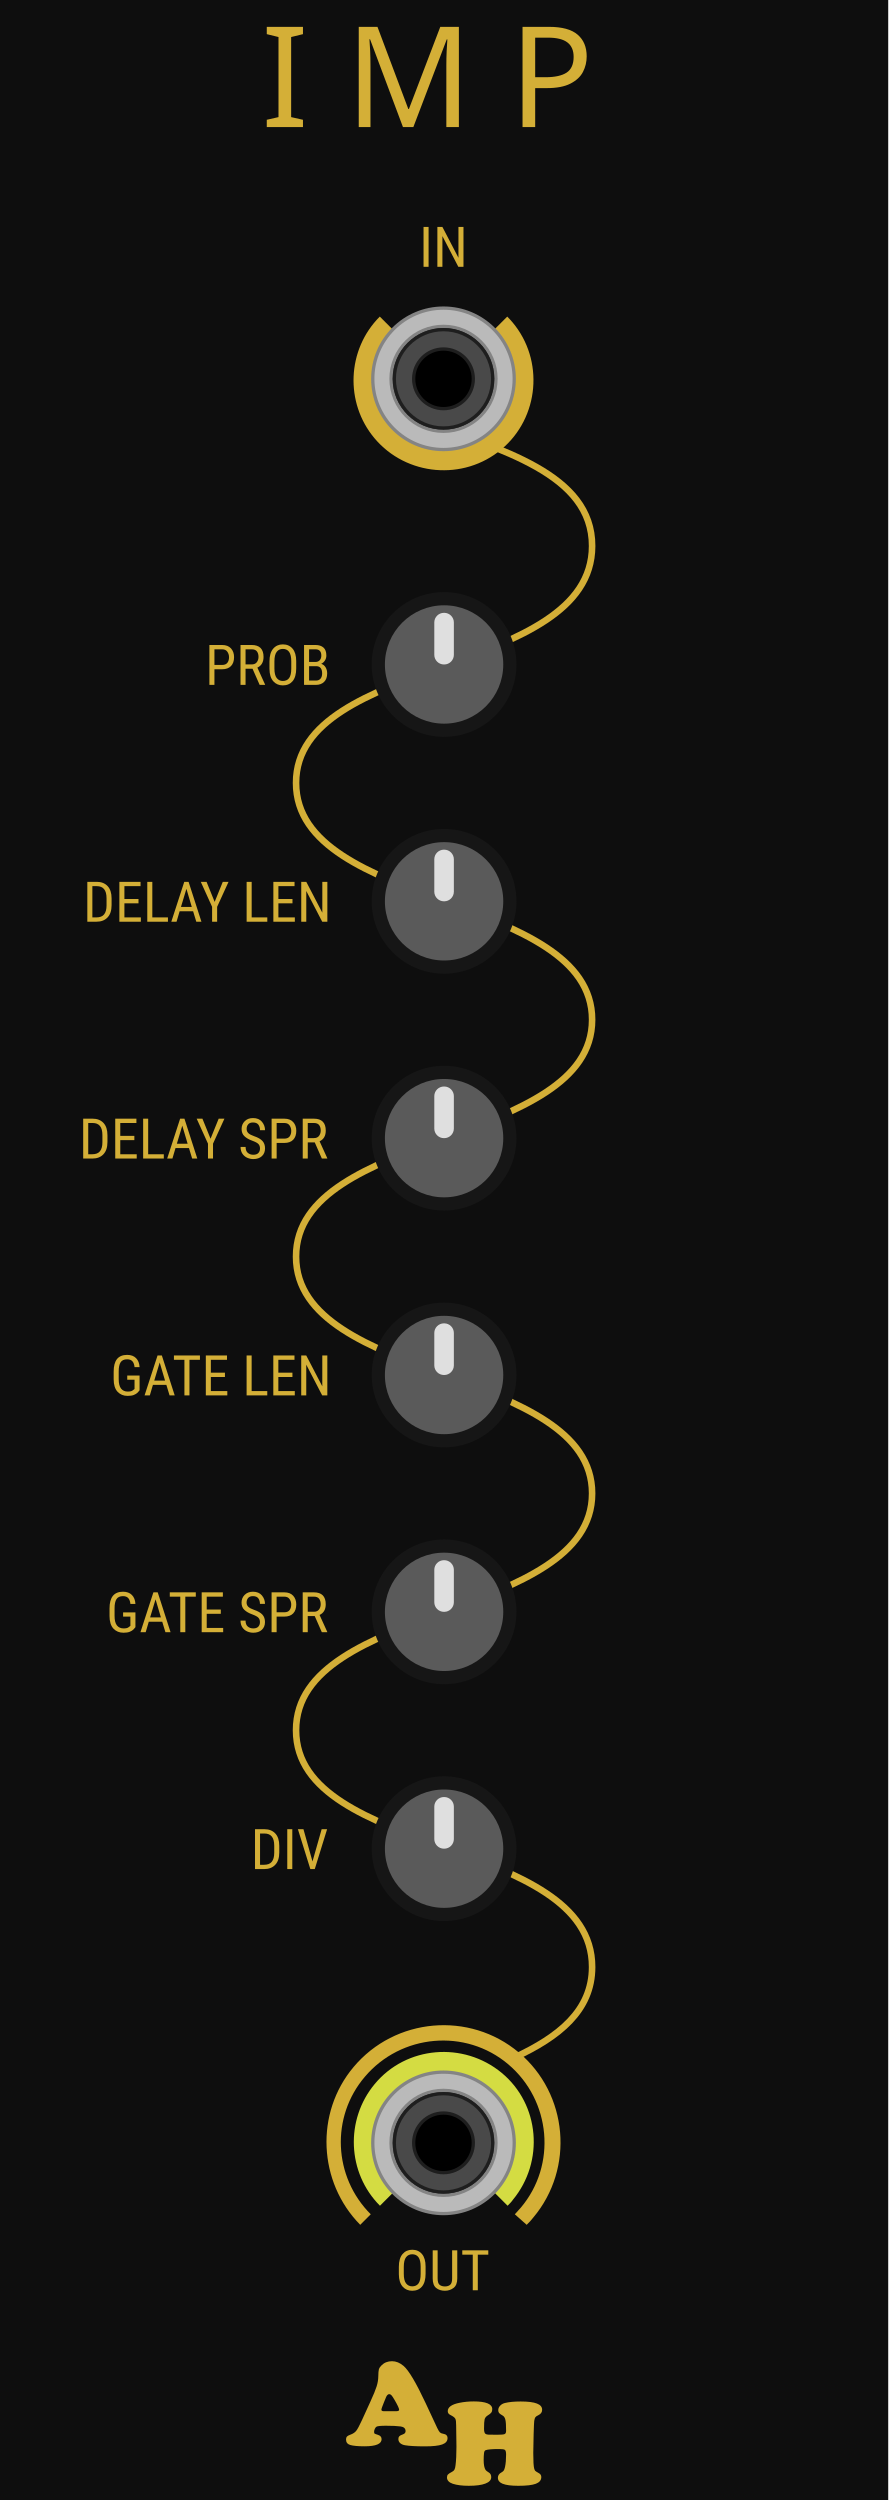
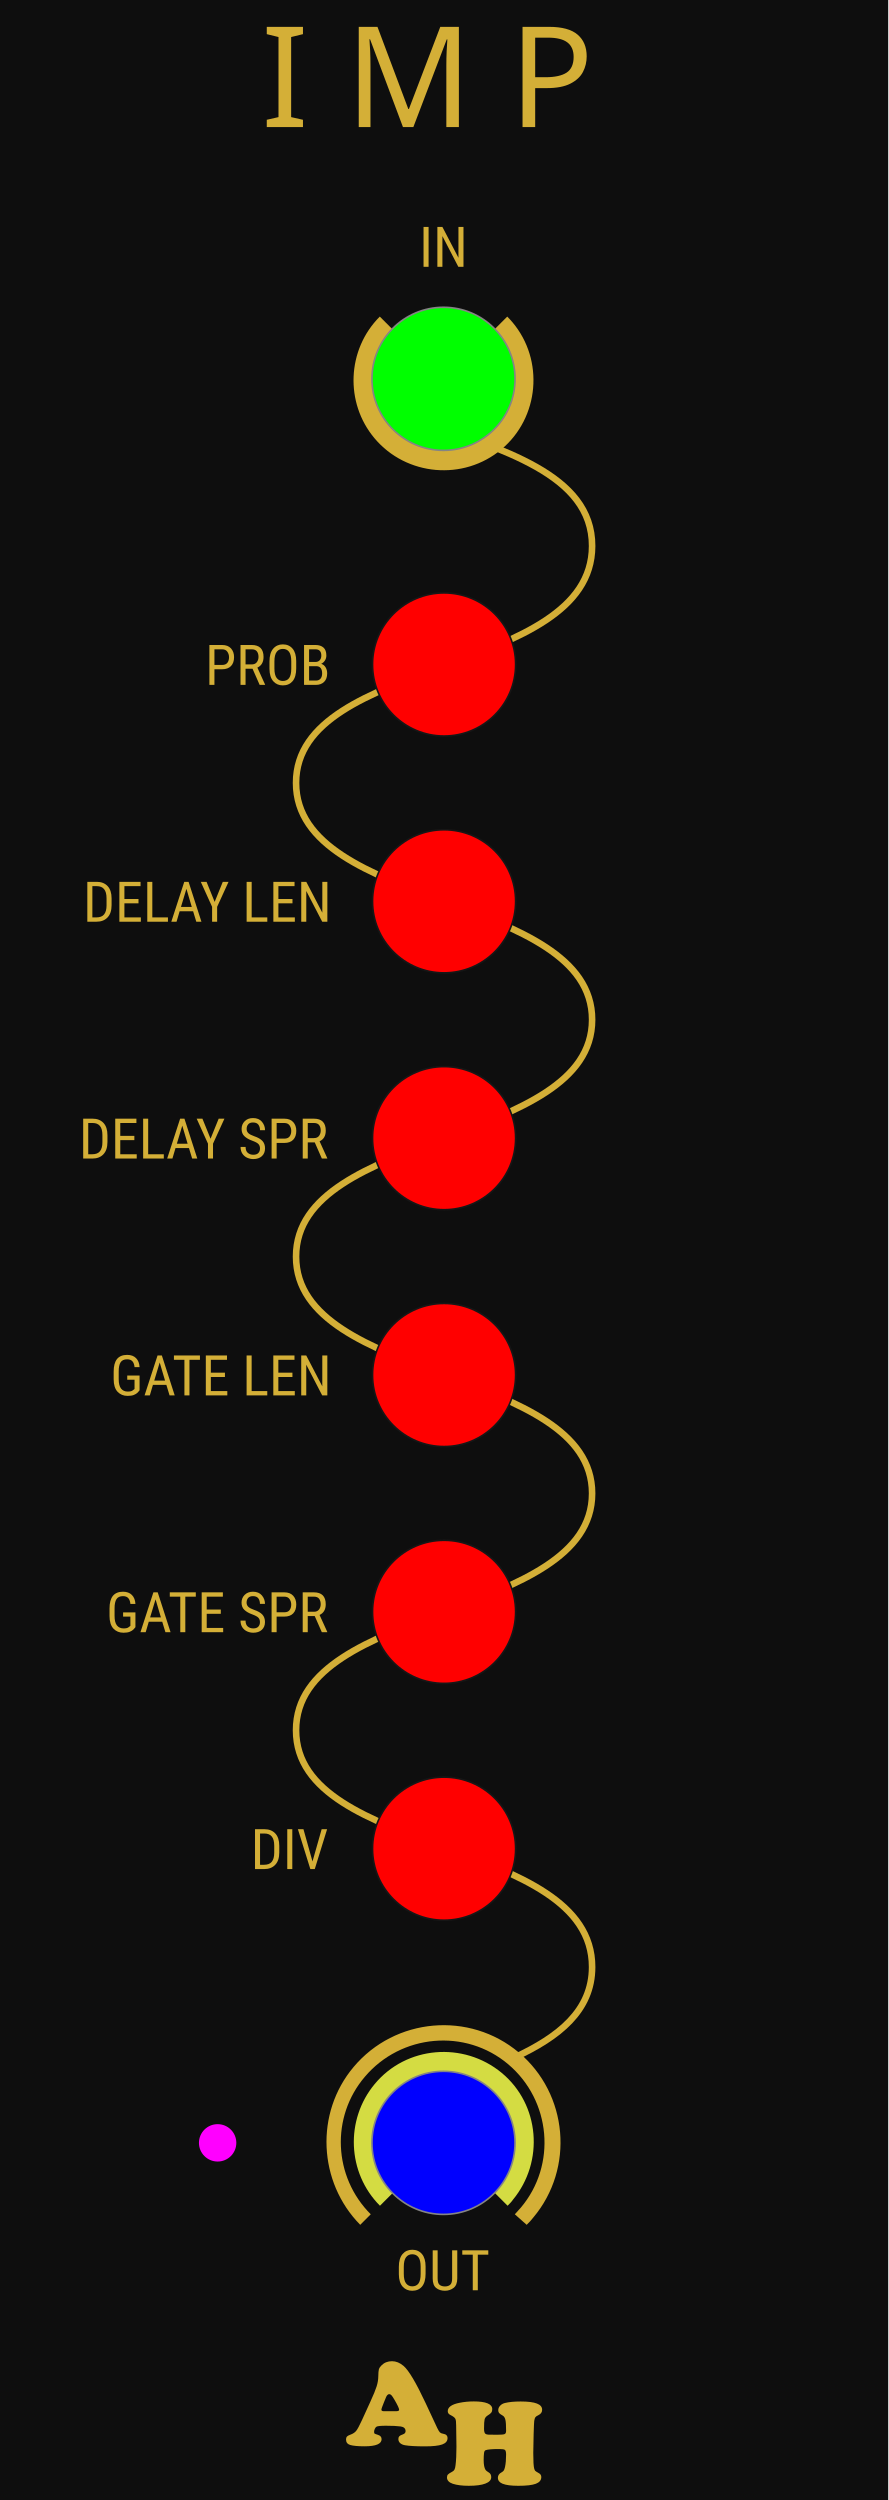
<svg xmlns="http://www.w3.org/2000/svg" xmlns:xlink="http://www.w3.org/1999/xlink" width="135" height="380" id="svg11791" version="1.1">
  <defs id="defs3">
    <linearGradient id="linearGradient52051">
      <stop style="stop-color:#000000;stop-opacity:1;" offset="0" id="stop52049" />
    </linearGradient>
    <linearGradient id="linearGradient43585">
      <stop style="stop-color:#000000;stop-opacity:1;" offset="0" id="stop43583" />
    </linearGradient>
    <linearGradient id="linearGradient43561">
      <stop style="stop-color:#d4dc42;stop-opacity:1;" offset="0" id="stop43559" />
    </linearGradient>
    <marker orient="auto" refY="0" refX="0" id="DotM" style="overflow:visible">
      <path id="path4782" d="m -2.5,-1 c 0,2.76 -2.24,5 -5,5 -2.76,0 -5,-2.24 -5,-5 0,-2.76 2.24,-5 5,-5 2.76,0 5,2.24 5,5 z" style="fill-rule:evenodd;stroke:#000000;stroke-width:1pt" transform="matrix(0.4,0,0,0.4,2.96,0.4)" />
    </marker>
    <marker orient="auto" refY="0" refX="0" id="Arrow1Sstart" style="overflow:visible">
      <path id="path4730" d="M 0,0 5,-5 -12.5,0 5,5 Z" style="fill-rule:evenodd;stroke:#000000;stroke-width:1pt" transform="matrix(0.2,0,0,0.2,1.2,0)" />
    </marker>
    <marker orient="auto" refY="0" refX="0" id="Arrow2Mend" style="overflow:visible">
      <path id="path5158" style="fill-rule:evenodd;stroke-width:0.625;stroke-linejoin:round" d="M 8.719,4.034 -2.207,0.016 8.719,-4.002 c -1.745,2.372 -1.735,5.617 -6e-7,8.035 z" transform="scale(-0.6)" />
    </marker>
    <marker orient="auto" refY="0" refX="0" id="Arrow2Mstart" style="overflow:visible">
      <path id="path5155" style="fill-rule:evenodd;stroke-width:0.625;stroke-linejoin:round" d="M 8.719,4.034 -2.207,0.016 8.719,-4.002 c -1.745,2.372 -1.735,5.617 -6e-7,8.035 z" transform="scale(0.6)" />
    </marker>
    <marker orient="auto" refY="0" refX="0" id="Arrow1Mstart" style="overflow:visible">
      <path id="path6730" d="M 0,0 5,-5 -12.5,0 5,5 Z" style="fill-rule:evenodd;stroke:#000000;stroke-width:1pt" transform="matrix(0.4,0,0,0.4,4,0)" />
    </marker>
    <marker orient="auto" refY="0" refX="0" id="TriangleOutM" style="overflow:visible">
      <path id="path6869" d="M 5.77,0 -2.88,5 V -5 Z" style="fill-rule:evenodd;stroke:#000000;stroke-width:1pt" transform="scale(0.4)" />
    </marker>
    <marker orient="auto" refY="0" refX="0" id="TriangleOutS" style="overflow:visible">
      <path id="path6872" d="M 5.77,0 -2.88,5 V -5 Z" style="fill-rule:evenodd;stroke:#000000;stroke-width:1pt" transform="scale(0.2)" />
    </marker>
    <marker orient="auto" refY="0" refX="0" id="SquareL" style="overflow:visible">
      <path id="path7539" d="M -5,-5 V 5 H 5 V -5 Z" style="fill-rule:evenodd;stroke:#000000;stroke-width:1pt" transform="scale(0.8)" />
    </marker>
    <marker orient="auto" refY="0" refX="0" id="Arrow1Send" style="overflow:visible">
      <path id="path6739" d="M 0,0 5,-5 -12.5,0 5,5 Z" style="fill-rule:evenodd;stroke:#000000;stroke-width:1pt" transform="matrix(-0.2,0,0,-0.2,-1.2,0)" />
    </marker>
    <marker orient="auto" refY="0" refX="0" id="Arrow1Mend" style="overflow:visible">
      <path id="path6733" d="M 0,0 5,-5 -12.5,0 5,5 Z" style="fill-rule:evenodd;stroke:#000000;stroke-width:1pt" transform="matrix(-0.4,0,0,-0.4,-4,0)" />
    </marker>
    <marker orient="auto" refY="0" refX="0" id="Arrow1Lend" style="overflow:visible">
      <path id="path6727" d="M 0,0 5,-5 -12.5,0 5,5 Z" style="fill-rule:evenodd;stroke:#000000;stroke-width:1pt" transform="matrix(-0.8,0,0,-0.8,-10,0)" />
    </marker>
    <filter height="1" width="1" y="0" x="0" id="filter3998" style="color-interpolation-filters:sRGB">
      <feConvolveMatrix order="3 3" kernelMatrix="0 1 0 0 -2 0 0 1 0" in="SourceGraphic" divisor="1" targetX="1" targetY="1" preserveAlpha="true" result="result0" bias="0" id="feConvolveMatrix4000" />
    </filter>
    <filter height="1" width="1" y="0" x="0" id="filter3286" style="color-interpolation-filters:sRGB">
      <feFlood flood-color="rgb(128,128,128)" flood-opacity="0" result="result1" id="feFlood3288" />
      <feBlend result="result2" mode="normal" in2="SourceGraphic" id="feBlend3290" />
      <feComposite k4="0" k3="0" k1="0" result="result3" operator="arithmetic" k2="1" in2="SourceGraphic" id="feComposite3292" />
      <feComposite operator="in" in2="SourceGraphic" id="feComposite3294" />
    </filter>
    <clipPath clipPathUnits="userSpaceOnUse" id="clipPath6603">
      <path d="M 402,402 H 9515 V 13631 H 402 Z" id="path6605" style="clip-rule:evenodd" />
    </clipPath>
    <clipPath clipPathUnits="userSpaceOnUse" id="clipPath6613">
      <path d="M 402,402 H 9515 V 13631 H 402 Z" id="path6615" style="clip-rule:evenodd" />
    </clipPath>
    <clipPath clipPathUnits="userSpaceOnUse" id="clipPath6619">
      <path d="M 614,402 H 9303 V 6057 H 614 Z" id="path6621" style="clip-rule:evenodd" />
    </clipPath>
    <clipPath clipPathUnits="userSpaceOnUse" id="clipPath6290">
      <path d="M 402,402 H 9515 V 13631 H 402 Z" id="path6292" style="clip-rule:evenodd" />
    </clipPath>
    <clipPath clipPathUnits="userSpaceOnUse" id="clipPath6300">
      <path d="M 402,402 H 9515 V 13631 H 402 Z" id="path6302" style="clip-rule:evenodd" />
    </clipPath>
    <clipPath clipPathUnits="userSpaceOnUse" id="clipPath6306">
      <path d="M 614,402 H 9303 V 6655 H 614 Z" id="path6308" style="clip-rule:evenodd" />
    </clipPath>
    <clipPath clipPathUnits="userSpaceOnUse" id="clipPath5977">
      <path d="M 402,402 H 9515 V 13631 H 402 Z" id="path5979" style="clip-rule:evenodd" />
    </clipPath>
    <clipPath clipPathUnits="userSpaceOnUse" id="clipPath5987">
      <path d="M 402,402 H 9515 V 13631 H 402 Z" id="path5989" style="clip-rule:evenodd" />
    </clipPath>
    <clipPath clipPathUnits="userSpaceOnUse" id="clipPath5993">
      <path d="M 614,402 H 9303 V 6645 H 614 Z" id="path5995" style="clip-rule:evenodd" />
    </clipPath>
    <clipPath clipPathUnits="userSpaceOnUse" id="clipPath5664">
      <path d="M 402,402 H 9515 V 13631 H 402 Z" id="path5666" style="clip-rule:evenodd" />
    </clipPath>
    <clipPath clipPathUnits="userSpaceOnUse" id="clipPath5674">
      <path d="M 402,402 H 9515 V 13631 H 402 Z" id="path5676" style="clip-rule:evenodd" />
    </clipPath>
    <clipPath clipPathUnits="userSpaceOnUse" id="clipPath5680">
      <path d="M 614,402 H 9303 V 6655 H 614 Z" id="path5682" style="clip-rule:evenodd" />
    </clipPath>
    <clipPath clipPathUnits="userSpaceOnUse" id="clipPath5363">
      <path d="M 402,402 H 9515 V 13631 H 402 Z" id="path5365" style="clip-rule:evenodd" />
    </clipPath>
    <clipPath clipPathUnits="userSpaceOnUse" id="clipPath5373">
      <path d="M 402,402 H 9515 V 13631 H 402 Z" id="path5375" style="clip-rule:evenodd" />
    </clipPath>
    <clipPath clipPathUnits="userSpaceOnUse" id="clipPath5379">
      <path d="M 614,402 H 9303 V 6051 H 614 Z" id="path5381" style="clip-rule:evenodd" />
    </clipPath>
    <clipPath clipPathUnits="userSpaceOnUse" id="clipPath5062">
      <path d="M 402,402 H 9515 V 13631 H 402 Z" id="path5064" style="clip-rule:evenodd" />
    </clipPath>
    <clipPath clipPathUnits="userSpaceOnUse" id="clipPath5072">
      <path d="M 402,402 H 9515 V 13631 H 402 Z" id="path5074" style="clip-rule:evenodd" />
    </clipPath>
    <clipPath clipPathUnits="userSpaceOnUse" id="clipPath5078">
      <path d="M 614,402 H 9303 V 6051 H 614 Z" id="path5080" style="clip-rule:evenodd" />
    </clipPath>
    <clipPath clipPathUnits="userSpaceOnUse" id="clipPath4761">
      <path d="M 402,402 H 9515 V 13631 H 402 Z" id="path4763" style="clip-rule:evenodd" />
    </clipPath>
    <clipPath clipPathUnits="userSpaceOnUse" id="clipPath4771">
      <path d="M 402,402 H 9515 V 13631 H 402 Z" id="path4773" style="clip-rule:evenodd" />
    </clipPath>
    <clipPath clipPathUnits="userSpaceOnUse" id="clipPath4777">
      <path d="M 614,402 H 9303 V 6051 H 614 Z" id="path4779" style="clip-rule:evenodd" />
    </clipPath>
    <clipPath clipPathUnits="userSpaceOnUse" id="clipPath4159">
      <path d="M 402,402 H 9515 V 13631 H 402 Z" id="path4161" style="clip-rule:evenodd" />
    </clipPath>
    <clipPath clipPathUnits="userSpaceOnUse" id="clipPath4169">
      <path d="M 402,402 H 9515 V 13631 H 402 Z" id="path4171" style="clip-rule:evenodd" />
    </clipPath>
    <clipPath clipPathUnits="userSpaceOnUse" id="clipPath4175">
      <path d="M 614,402 H 9303 V 6051 H 614 Z" id="path4177" style="clip-rule:evenodd" />
    </clipPath>
    <linearGradient id="linearGradient8170">
      <stop id="stop8172" offset="0" style="stop-color:#000000;stop-opacity:1;" />
    </linearGradient>
    <filter height="1" width="1" y="0" x="0" id="filter3998-0" style="color-interpolation-filters:sRGB">
      <feConvolveMatrix order="3 3" kernelMatrix="0 1 0 0 -2 0 0 1 0" in="SourceGraphic" divisor="1" targetX="1" targetY="1" preserveAlpha="true" result="result0" bias="0" id="feConvolveMatrix4000-2" />
    </filter>
    <filter height="1" width="1" y="0" x="0" id="filter3286-2" style="color-interpolation-filters:sRGB">
      <feFlood flood-color="rgb(128,128,128)" flood-opacity="0" result="result1" id="feFlood3288-2" />
      <feBlend result="result2" mode="normal" in2="SourceGraphic" id="feBlend3290-7" />
      <feComposite k4="0" k3="0" k1="0" result="result3" operator="arithmetic" k2="1" in2="SourceGraphic" id="feComposite3292-9" />
      <feComposite operator="in" in2="SourceGraphic" id="feComposite3294-7" />
    </filter>
    <clipPath clipPathUnits="userSpaceOnUse" id="clipPath6603-6">
      <path d="M 402,402 H 9515 V 13631 H 402 Z" id="path6605-9" style="clip-rule:evenodd" />
    </clipPath>
    <clipPath clipPathUnits="userSpaceOnUse" id="clipPath6613-4">
      <path d="M 402,402 H 9515 V 13631 H 402 Z" id="path6615-8" style="clip-rule:evenodd" />
    </clipPath>
    <clipPath clipPathUnits="userSpaceOnUse" id="clipPath6619-1">
      <path d="M 614,402 H 9303 V 6057 H 614 Z" id="path6621-7" style="clip-rule:evenodd" />
    </clipPath>
    <clipPath clipPathUnits="userSpaceOnUse" id="clipPath6290-7">
      <path d="M 402,402 H 9515 V 13631 H 402 Z" id="path6292-5" style="clip-rule:evenodd" />
    </clipPath>
    <clipPath clipPathUnits="userSpaceOnUse" id="clipPath6300-0">
      <path d="M 402,402 H 9515 V 13631 H 402 Z" id="path6302-9" style="clip-rule:evenodd" />
    </clipPath>
    <clipPath clipPathUnits="userSpaceOnUse" id="clipPath6306-6">
      <path d="M 614,402 H 9303 V 6655 H 614 Z" id="path6308-7" style="clip-rule:evenodd" />
    </clipPath>
    <clipPath clipPathUnits="userSpaceOnUse" id="clipPath5977-5">
      <path d="M 402,402 H 9515 V 13631 H 402 Z" id="path5979-9" style="clip-rule:evenodd" />
    </clipPath>
    <clipPath clipPathUnits="userSpaceOnUse" id="clipPath5987-8">
      <path d="M 402,402 H 9515 V 13631 H 402 Z" id="path5989-4" style="clip-rule:evenodd" />
    </clipPath>
    <clipPath clipPathUnits="userSpaceOnUse" id="clipPath5993-8">
      <path d="M 614,402 H 9303 V 6645 H 614 Z" id="path5995-7" style="clip-rule:evenodd" />
    </clipPath>
    <clipPath clipPathUnits="userSpaceOnUse" id="clipPath5664-9">
      <path d="M 402,402 H 9515 V 13631 H 402 Z" id="path5666-9" style="clip-rule:evenodd" />
    </clipPath>
    <clipPath clipPathUnits="userSpaceOnUse" id="clipPath5674-5">
      <path d="M 402,402 H 9515 V 13631 H 402 Z" id="path5676-5" style="clip-rule:evenodd" />
    </clipPath>
    <clipPath clipPathUnits="userSpaceOnUse" id="clipPath5680-8">
      <path d="M 614,402 H 9303 V 6655 H 614 Z" id="path5682-9" style="clip-rule:evenodd" />
    </clipPath>
    <clipPath clipPathUnits="userSpaceOnUse" id="clipPath5363-3">
      <path d="M 402,402 H 9515 V 13631 H 402 Z" id="path5365-2" style="clip-rule:evenodd" />
    </clipPath>
    <clipPath clipPathUnits="userSpaceOnUse" id="clipPath5373-7">
      <path d="M 402,402 H 9515 V 13631 H 402 Z" id="path5375-5" style="clip-rule:evenodd" />
    </clipPath>
    <clipPath clipPathUnits="userSpaceOnUse" id="clipPath5379-4">
      <path d="M 614,402 H 9303 V 6051 H 614 Z" id="path5381-8" style="clip-rule:evenodd" />
    </clipPath>
    <clipPath clipPathUnits="userSpaceOnUse" id="clipPath5062-2">
      <path d="M 402,402 H 9515 V 13631 H 402 Z" id="path5064-2" style="clip-rule:evenodd" />
    </clipPath>
    <clipPath clipPathUnits="userSpaceOnUse" id="clipPath5072-4">
      <path d="M 402,402 H 9515 V 13631 H 402 Z" id="path5074-9" style="clip-rule:evenodd" />
    </clipPath>
    <clipPath clipPathUnits="userSpaceOnUse" id="clipPath5078-8">
      <path d="M 614,402 H 9303 V 6051 H 614 Z" id="path5080-7" style="clip-rule:evenodd" />
    </clipPath>
    <clipPath clipPathUnits="userSpaceOnUse" id="clipPath4761-5">
      <path d="M 402,402 H 9515 V 13631 H 402 Z" id="path4763-2" style="clip-rule:evenodd" />
    </clipPath>
    <clipPath clipPathUnits="userSpaceOnUse" id="clipPath4771-1">
      <path d="M 402,402 H 9515 V 13631 H 402 Z" id="path4773-7" style="clip-rule:evenodd" />
    </clipPath>
    <clipPath clipPathUnits="userSpaceOnUse" id="clipPath4777-0">
      <path d="M 614,402 H 9303 V 6051 H 614 Z" id="path4779-9" style="clip-rule:evenodd" />
    </clipPath>
    <clipPath clipPathUnits="userSpaceOnUse" id="clipPath4159-1">
      <path d="M 402,402 H 9515 V 13631 H 402 Z" id="path4161-2" style="clip-rule:evenodd" />
    </clipPath>
    <clipPath clipPathUnits="userSpaceOnUse" id="clipPath4169-5">
      <path d="M 402,402 H 9515 V 13631 H 402 Z" id="path4171-5" style="clip-rule:evenodd" />
    </clipPath>
    <clipPath clipPathUnits="userSpaceOnUse" id="clipPath4175-8">
      <path d="M 614,402 H 9303 V 6051 H 614 Z" id="path4177-8" style="clip-rule:evenodd" />
    </clipPath>
    <linearGradient id="linearGradient8170-5">
      <stop id="stop8172-0" offset="0" style="stop-color:#000000;stop-opacity:1;" />
    </linearGradient>
    <clipPath id="clip89">
      <rect id="rect4864" height="19" width="18" x="0" y="0" />
    </clipPath>
    <clipPath id="clip90">
      <path id="path4861" d="m 0.898,0.129 h 16.25 v 17.883 h -16.25 z m 0,0" />
    </clipPath>
    <mask id="mask44">
      <g transform="matrix(0.2645833,0,0,0.2645833,89.35879,128.5777)" id="g4858" style="filter:url(#alpha)">
        <rect id="rect4856" style="fill:#000000;fill-opacity:0.15;stroke:none" height="3351.5" width="3052.87" y="0" x="0" />
      </g>
    </mask>
    <filter height="1" width="1" y="0" x="0" filterUnits="objectBoundingBox" id="alpha">
      <feColorMatrix id="feColorMatrix4149" values="0 0 0 0 1 0 0 0 0 1 0 0 0 0 1 0 0 0 1 0" in="SourceGraphic" type="matrix" />
    </filter>
    <clipPath id="clipPath17821">
      <rect id="rect17819" height="19" width="18" x="0" y="0" />
    </clipPath>
    <clipPath id="clipPath17825">
      <path id="path17823" d="m 0.898,0.129 h 16.25 v 17.883 h -16.25 z m 0,0" />
    </clipPath>
    <clipPath id="clip87">
      <rect id="rect4848" height="26" width="24" x="0" y="0" />
    </clipPath>
    <clipPath id="clip88">
      <path id="path4845" d="m 0.684,0.922 h 22.68 v 24.938 H 0.684 Z m 0,0" />
    </clipPath>
    <mask id="mask43">
      <g transform="matrix(0.2645833,0,0,0.2645833,89.35879,128.5777)" id="g4842" style="filter:url(#alpha)">
        <rect id="rect4840" style="fill:#000000;fill-opacity:0.15;stroke:none" height="3351.5" width="3052.87" y="0" x="0" />
      </g>
    </mask>
    <filter height="1" width="1" y="0" x="0" filterUnits="objectBoundingBox" id="filter17836">
      <feColorMatrix id="feColorMatrix17834" values="0 0 0 0 1 0 0 0 0 1 0 0 0 0 1 0 0 0 1 0" in="SourceGraphic" type="matrix" />
    </filter>
    <clipPath id="clipPath17840">
      <rect id="rect17838" height="26" width="24" x="0" y="0" />
    </clipPath>
    <clipPath id="clipPath17844">
      <path id="path17842" d="m 0.684,0.922 h 22.68 v 24.938 H 0.684 Z m 0,0" />
    </clipPath>
    <linearGradient id="linearGradient37613-3">
      <stop style="stop-color:#d4af37;stop-opacity:1;" offset="0" id="stop37611-1" />
    </linearGradient>
    <linearGradient xlink:href="#linearGradient37613-3" id="linearGradient37716" x1="36.17" y1="93.943" x2="43.407" y2="93.943" gradientUnits="userSpaceOnUse" gradientTransform="matrix(3.779528,0,0,3.779528,-82.98034,-220.8729)" />
    <linearGradient xlink:href="#linearGradient37613" id="linearGradient53026" gradientUnits="userSpaceOnUse" x1="37.56" y1="71.597" x2="42.145" y2="71.597" gradientTransform="matrix(3.779528,0,0,3.779528,-57.71219,142.8687)" />
    <linearGradient id="linearGradient37613">
      <stop style="stop-color:#d4af37;stop-opacity:1;" offset="0" id="stop37611" />
    </linearGradient>
    <linearGradient id="linearGradient37702">
      <stop style="stop-color:#d4dc42;stop-opacity:1;" offset="0" id="stop37700" />
    </linearGradient>
    <linearGradient xlink:href="#linearGradient43561" id="linearGradient43563" x1="352.326" y1="49.012" x2="379.676" y2="49.012" gradientUnits="userSpaceOnUse" />
    <linearGradient xlink:href="#linearGradient37613-3" id="linearGradient43587" x1="348.17" y1="48.428" x2="383.744" y2="48.428" gradientUnits="userSpaceOnUse" />
    <linearGradient xlink:href="#linearGradient43561" id="linearGradient51902" gradientUnits="userSpaceOnUse" x1="352.326" y1="49.012" x2="379.676" y2="49.012" />
    <linearGradient xlink:href="#linearGradient37613-3" id="linearGradient51904" gradientUnits="userSpaceOnUse" x1="348.17" y1="48.428" x2="383.744" y2="48.428" />
    <linearGradient xlink:href="#linearGradient37613-3" id="linearGradient52012" gradientUnits="userSpaceOnUse" gradientTransform="matrix(3.779528,0,0,3.779528,-77.78449,-220.8729)" x1="37.496" y1="88.049" x2="42.081" y2="88.049" />
    <linearGradient xlink:href="#linearGradient37613-3" id="linearGradient52053" x1="46.389" y1="189.769" x2="91.205" y2="189.769" gradientUnits="userSpaceOnUse" />
  </defs>
  <g id="layer1" style="display:inline">
    <rect style="display:inline;opacity:0.94;fill:#000000;fill-opacity:1;stroke-width:12.157" id="rect7953" width="135" height="380" x="-0.012" y="74.387" ry="0" transform="translate(0.01175524,-74.38676)" />
    <text id="text7961" y="93.702" x="39.681" style="font-style:normal;font-weight:normal;font-size:40px;line-height:1.25;font-family:sans-serif;letter-spacing:0px;word-spacing:0px;display:inline;fill:#d4af37;fill-opacity:1;stroke:none" xml:space="preserve" transform="translate(0.01175524,-74.38676)">
      <tspan style="font-style:normal;font-variant:normal;font-weight:normal;font-stretch:normal;font-size:21.333px;font-family:'Cooper Black';-inkscape-font-specification:'Cooper Black, Normal';font-variant-ligatures:normal;font-variant-caps:normal;font-variant-numeric:normal;font-variant-east-asian:normal;text-align:start;writing-mode:lr-tb;text-anchor:start;fill:#d4af37;fill-opacity:1" y="93.702" x="39.681" id="tspan7959">I M P</tspan>
    </text>
    <g style="display:inline" id="g6059-0" transform="translate(-53.37159,-73.06853)">
      <g aria-label="A" style="font-style:normal;font-weight:normal;font-size:40px;line-height:1.25;font-family:sans-serif;letter-spacing:0px;word-spacing:0px;fill:#000000;fill-opacity:1;stroke:none" id="text6049-8">
        <path d="m 118.107,438.427 1.723,3.691 q 0.246,0.51 0.41,0.674 0.164,0.155 0.501,0.21 0.656,0.1 0.656,0.665 0,0.665 -0.802,0.957 -0.802,0.292 -2.625,0.292 -2.06,0 -3.053,-0.173 -0.456,-0.082 -0.729,-0.328 -0.264,-0.255 -0.264,-0.611 0,-0.273 0.137,-0.419 0.146,-0.155 0.529,-0.283 0.428,-0.146 0.428,-0.492 0,-0.611 -0.738,-0.72 -0.793,-0.109 -2.233,-0.109 -1.212,0 -1.449,0.146 -0.146,0.091 -0.255,0.328 -0.109,0.237 -0.109,0.456 0,0.201 0.073,0.264 0.082,0.055 0.51,0.191 0.556,0.164 0.556,0.656 0,1.085 -2.598,1.085 -1.477,0 -2.169,-0.201 -0.638,-0.191 -0.638,-0.839 0,-0.283 0.137,-0.438 0.146,-0.155 0.51,-0.283 0.592,-0.21 0.893,-0.583 0.31,-0.383 0.875,-1.622 l 1.285,-2.816 q 0.711,-1.549 0.948,-2.315 0.246,-0.775 0.255,-1.513 0.009,-0.784 0.091,-1.085 0.091,-0.31 0.392,-0.602 0.629,-0.638 1.604,-0.638 0.921,0 1.759,0.72 1.167,0.984 3.391,5.733 z m -6.344,1.148 h 1.786 q 0.492,0 0.492,-0.219 0,-0.301 -0.684,-1.477 -0.31,-0.538 -0.474,-0.72 -0.164,-0.182 -0.346,-0.182 -0.328,0 -0.547,0.611 -0.036,0.082 -0.264,0.647 -0.383,0.93 -0.383,1.112 0,0.228 0.419,0.228 z" style="font-style:normal;font-variant:normal;font-weight:normal;font-stretch:normal;font-size:18.667px;font-family:'Cooper Black';-inkscape-font-specification:'Cooper Black, Normal';font-variant-ligatures:normal;font-variant-caps:normal;font-variant-numeric:normal;font-feature-settings:normal;text-align:start;writing-mode:lr-tb;text-anchor:start;fill:#d4af37;fill-opacity:1" id="path5337" />
      </g>
      <g aria-label="H" style="font-style:normal;font-weight:normal;font-size:40px;line-height:1.25;font-family:sans-serif;letter-spacing:0px;word-spacing:0px;fill:#000000;fill-opacity:1;stroke:none" id="text6053-9">
        <path d="m 125.35,438.083 q 2.844,0 2.844,1.176 0,0.319 -0.146,0.52 -0.146,0.201 -0.556,0.447 -0.355,0.219 -0.456,0.574 -0.091,0.355 -0.091,1.44 0,0.638 0.237,0.784 0.137,0.091 0.41,0.109 0.283,0.018 1.312,0.018 0.939,0 1.167,-0.1 0.228,-0.1 0.228,-0.501 0,-1.203 -0.109,-1.677 -0.109,-0.474 -0.428,-0.647 -0.401,-0.228 -0.529,-0.383 -0.128,-0.164 -0.128,-0.428 0,-0.374 0.283,-0.674 0.283,-0.31 0.738,-0.419 0.948,-0.228 2.379,-0.228 1.677,0 2.47,0.31 0.802,0.301 0.802,0.948 0,0.547 -0.565,0.82 -0.355,0.164 -0.465,0.319 -0.109,0.146 -0.173,0.556 -0.036,0.228 -0.091,2.023 -0.055,1.796 -0.055,2.853 0,1.85 0.137,2.352 0.073,0.273 0.164,0.365 0.091,0.091 0.574,0.365 0.346,0.191 0.346,0.583 0,0.693 -0.829,1.012 -0.82,0.31 -2.671,0.31 -1.622,0 -2.397,-0.319 -0.702,-0.292 -0.702,-0.902 0,-0.52 0.538,-0.811 0.264,-0.146 0.355,-0.292 0.1,-0.146 0.191,-0.538 0.164,-0.766 0.164,-1.878 0,-0.574 -0.173,-0.711 -0.164,-0.137 -0.875,-0.137 -1.632,0 -2.078,0.182 -0.182,0.073 -0.228,0.428 -0.055,0.438 -0.055,1.076 0,1.039 0.292,1.495 0.1,0.146 0.474,0.374 0.383,0.219 0.383,0.72 0,0.638 -0.884,0.975 -0.884,0.337 -2.525,0.337 -1.495,0 -2.443,-0.31 -0.41,-0.137 -0.647,-0.383 -0.228,-0.255 -0.228,-0.556 0,-0.301 0.146,-0.465 0.146,-0.164 0.638,-0.419 0.255,-0.128 0.355,-0.328 0.109,-0.201 0.164,-0.674 0.137,-1.066 0.137,-2.789 0,-0.319 -0.009,-0.757 -0.036,-2.188 -0.036,-2.497 0.009,-0.784 -0.137,-1.03 -0.137,-0.255 -0.738,-0.556 -0.401,-0.191 -0.401,-0.574 0,-0.921 1.786,-1.276 1.039,-0.21 2.133,-0.21 z" style="font-style:normal;font-variant:normal;font-weight:normal;font-stretch:normal;font-size:18.667px;font-family:'Cooper Black';-inkscape-font-specification:'Cooper Black, Normal';font-variant-ligatures:normal;font-variant-caps:normal;font-variant-numeric:normal;font-feature-settings:normal;text-align:start;writing-mode:lr-tb;text-anchor:start;fill:#d4af37;fill-opacity:1" id="path5340" />
      </g>
    </g>
  </g>
  <g id="layer2" style="display:inline" transform="translate(0.01175524,-74.38676)">
    <path style="display:inline;fill:none;stroke:url(#linearGradient52053);stroke-width:1;stroke-linecap:butt;stroke-linejoin:miter;stroke-miterlimit:4;stroke-dasharray:none;stroke-dashoffset:0;stroke-opacity:1" d="M 63.728,63.818 C 76.092,68.359 90.02,71.956 90,83 89.963,102.819 45,99.791 45,119 c 0,19.209 45,16.791 45,36 0,19.209 -45,16.791 -45,36 0,19.209 45,16.791 45,36 0,19.209 -45,16.791 -45,36 0,19.209 45.026,16.22 45,36 -0.009,6.637 -5.075,10.623 -11.806,13.745" id="path52047" transform="translate(-0.01175524,74.38676)" />
    <text xml:space="preserve" style="font-style:normal;font-variant:normal;font-weight:normal;font-stretch:normal;font-size:8.533px;line-height:1.25;font-family:'Roboto Condensed';-inkscape-font-specification:'Roboto Condensed, Normal';font-variant-ligatures:normal;font-variant-caps:normal;font-variant-numeric:normal;font-feature-settings:normal;text-align:start;letter-spacing:0px;word-spacing:0px;writing-mode:lr-tb;text-anchor:start;display:inline;fill:url(#linearGradient52012);fill-opacity:1;stroke:none;stroke-width:1" x="63.681" y="114.944" id="text37164">
      <tspan id="tspan37162" x="63.681" y="114.944" style="fill:url(#linearGradient52012);fill-opacity:1;stroke-width:1">IN</tspan>
    </text>
    <path style="display:inline;fill:url(#linearGradient37716);fill-opacity:1;stroke-width:1" id="path37166" d="m 67.404,132.193 9.686,-9.686 c 0.282,0.282 0.551,0.576 0.807,0.881 4.83,5.757 4.068,14.468 -1.688,19.299 -5.757,4.83 -14.468,4.068 -19.299,-1.688 -4.541,-5.412 -4.189,-13.495 0.807,-18.491 z" />
    <g style="font-style:normal;font-variant:normal;font-weight:bold;font-stretch:condensed;font-size:24px;line-height:125%;font-family:Miso;-inkscape-font-specification:'Miso Bold Condensed';letter-spacing:-0.06px;word-spacing:0px;fill:#000000;fill-opacity:1;stroke:none" id="text4395" transform="matrix(0.8346288,0,0,0.8346288,-0.00194398,75.14247)" />
    <g transform="matrix(0.8346288,0,0,0.8346288,-0.00194398,76.32542)" style="font-style:normal;font-variant:normal;font-weight:normal;font-stretch:normal;font-size:16px;line-height:125%;font-family:Nasalization;-inkscape-font-specification:Nasalization;letter-spacing:0px;word-spacing:0px;fill:#000000;fill-opacity:1;stroke:none" id="text20106" />
    <g style="font-style:normal;font-variant:normal;font-weight:bold;font-stretch:condensed;font-size:14px;line-height:125%;font-family:Miso;-inkscape-font-specification:'Miso Bold Condensed';letter-spacing:-0.06px;word-spacing:0px;fill:#000000;fill-opacity:1;stroke:none" id="flowRoot7367" transform="matrix(0.8346288,0,0,0.8346288,-0.00194398,75.14247)" />
    <g transform="matrix(0.8346288,0,0,0.8346288,-0.00194398,76.32542)" style="font-style:normal;font-variant:normal;font-weight:bold;font-stretch:condensed;font-size:14px;line-height:125%;font-family:Miso;-inkscape-font-specification:'Miso Bold Condensed';letter-spacing:0px;word-spacing:0px;fill:#000000;fill-opacity:1;stroke:none" id="text10240" />
    <g style="display:inline;fill:#ffffff;fill-opacity:1" transform="matrix(0.8346288,0,0,0.8346288,-34.48847,235.1078)" id="g4020" />
    <text xml:space="preserve" style="font-style:normal;font-weight:normal;font-size:40px;line-height:1.25;font-family:sans-serif;letter-spacing:0px;word-spacing:0px;fill:#000000;fill-opacity:1;stroke:none" x="112.307" y="441.102" id="text6045">
      <tspan id="tspan6043" x="112.307" y="441.102" />
    </text>
    <flowRoot xml:space="preserve" id="flowRoot3678" style="font-style:normal;font-variant:normal;font-weight:normal;font-stretch:normal;font-size:40px;line-height:1.25;font-family:Eurostile;-inkscape-font-specification:Eurostile;letter-spacing:0px;word-spacing:0px;fill:#000000;fill-opacity:1;stroke:none">
      <flowRegion id="flowRegion3680">
        <rect id="rect3682" width="372.63" height="93.751" x="-29.075" y="292.183" />
      </flowRegion>
      <flowPara id="flowPara3684" />
    </flowRoot>
    <text transform="scale(0.994209,1.005825)" id="text19589" y="366.253" x="232.178" style="font-style:normal;font-weight:normal;font-size:39.768px;line-height:1.25;font-family:sans-serif;letter-spacing:0px;word-spacing:0px;display:inline;fill:#d4af37;fill-opacity:1;stroke:none;stroke-width:0.994" xml:space="preserve">
      <tspan y="366.253" x="232.178" id="tspan19587" style="font-style:normal;font-variant:normal;font-weight:bold;font-stretch:normal;font-size:10.605px;font-family:Eurostile;-inkscape-font-specification:'Eurostile, Bold';font-variant-ligatures:normal;font-variant-caps:normal;font-variant-numeric:normal;font-feature-settings:normal;text-align:start;writing-mode:lr-tb;text-anchor:start;fill:#d4af37;fill-opacity:1;stroke-width:0.994" />
    </text>
    <text transform="scale(0.994209,1.005825)" id="text19597" y="366.253" x="268.388" style="font-style:normal;font-weight:normal;font-size:39.768px;line-height:1.25;font-family:sans-serif;letter-spacing:0px;word-spacing:0px;display:inline;fill:#d4af37;fill-opacity:1;stroke:none;stroke-width:0.994" xml:space="preserve">
      <tspan y="366.253" x="268.388" id="tspan19595" style="font-style:normal;font-variant:normal;font-weight:bold;font-stretch:normal;font-size:10.605px;font-family:Eurostile;-inkscape-font-specification:'Eurostile, Bold';font-variant-ligatures:normal;font-variant-caps:normal;font-variant-numeric:normal;font-feature-settings:normal;text-align:start;writing-mode:lr-tb;text-anchor:start;fill:#d4af37;fill-opacity:1;stroke-width:0.994" />
    </text>
    <text id="text1692" y="214.489" x="12.607" style="font-style:normal;font-variant:normal;font-weight:normal;font-stretch:normal;font-size:8.533px;line-height:1.25;font-family:'Roboto Condensed';-inkscape-font-specification:'Roboto Condensed, Normal';font-variant-ligatures:normal;font-variant-caps:normal;font-variant-numeric:normal;font-variant-east-asian:normal;letter-spacing:0px;word-spacing:0px;display:inline;fill:#d4af37;fill-opacity:1;stroke:none" xml:space="preserve">
      <tspan style="font-style:normal;font-variant:normal;font-weight:normal;font-stretch:normal;font-size:8.533px;font-family:'Roboto Condensed';-inkscape-font-specification:'Roboto Condensed, Normal';font-variant-ligatures:normal;font-variant-caps:normal;font-variant-numeric:normal;font-variant-east-asian:normal;text-align:start;writing-mode:lr-tb;text-anchor:start;fill:#d4af37;fill-opacity:1" y="214.489" x="12.607" id="tspan1690">DELAY LEN</tspan>
    </text>
    <text xml:space="preserve" style="font-style:normal;font-variant:normal;font-weight:normal;font-stretch:normal;font-size:8.533px;line-height:1.25;font-family:'Roboto Condensed';-inkscape-font-specification:'Roboto Condensed, Normal';font-variant-ligatures:normal;font-variant-caps:normal;font-variant-numeric:normal;font-variant-east-asian:normal;letter-spacing:0px;word-spacing:0px;display:inline;fill:#d4af37;fill-opacity:1;stroke:none" x="16.749" y="286.485" id="text1696">
      <tspan id="tspan1694" x="16.749" y="286.485" style="font-style:normal;font-variant:normal;font-weight:normal;font-stretch:normal;font-size:8.533px;font-family:'Roboto Condensed';-inkscape-font-specification:'Roboto Condensed, Normal';font-variant-ligatures:normal;font-variant-caps:normal;font-variant-numeric:normal;font-variant-east-asian:normal;text-align:start;writing-mode:lr-tb;text-anchor:start;fill:#d4af37;fill-opacity:1">GATE LEN</tspan>
    </text>
    <text id="text1632" y="250.489" x="11.978" style="font-style:normal;font-variant:normal;font-weight:normal;font-stretch:normal;font-size:8.533px;line-height:1.25;font-family:'Roboto Condensed';-inkscape-font-specification:'Roboto Condensed, Normal';font-variant-ligatures:normal;font-variant-caps:normal;font-variant-numeric:normal;font-variant-east-asian:normal;letter-spacing:0px;word-spacing:0px;display:inline;fill:#d4af37;fill-opacity:1;stroke:none" xml:space="preserve">
      <tspan style="font-style:normal;font-variant:normal;font-weight:normal;font-stretch:normal;font-size:8.533px;font-family:'Roboto Condensed';-inkscape-font-specification:'Roboto Condensed, Normal';font-variant-ligatures:normal;font-variant-caps:normal;font-variant-numeric:normal;font-variant-east-asian:normal;text-align:start;writing-mode:lr-tb;text-anchor:start;fill:#d4af37;fill-opacity:1" y="250.489" x="11.978" id="tspan1630">DELAY SPR</tspan>
    </text>
    <text xml:space="preserve" style="font-style:normal;font-variant:normal;font-weight:normal;font-stretch:normal;font-size:8.533px;line-height:1.25;font-family:'Roboto Condensed';-inkscape-font-specification:'Roboto Condensed, Normal';font-variant-ligatures:normal;font-variant-caps:normal;font-variant-numeric:normal;font-variant-east-asian:normal;letter-spacing:0px;word-spacing:0px;display:inline;fill:#d4af37;fill-opacity:1;stroke:none;stroke-width:1" x="16.12" y="322.485" id="text1636">
      <tspan id="tspan1634" x="16.12" y="322.485" style="font-style:normal;font-variant:normal;font-weight:normal;font-stretch:normal;font-size:8.533px;font-family:'Roboto Condensed';-inkscape-font-specification:'Roboto Condensed, Normal';font-variant-ligatures:normal;font-variant-caps:normal;font-variant-numeric:normal;font-variant-east-asian:normal;text-align:start;writing-mode:lr-tb;text-anchor:start;fill:#d4af37;fill-opacity:1;stroke-width:1">GATE SPR</tspan>
    </text>
    <text id="text1692-5" y="178.489" x="31.161" style="font-style:normal;font-variant:normal;font-weight:normal;font-stretch:normal;font-size:8.533px;line-height:1.25;font-family:'Roboto Condensed';-inkscape-font-specification:'Roboto Condensed, Normal';font-variant-ligatures:normal;font-variant-caps:normal;font-variant-numeric:normal;font-variant-east-asian:normal;letter-spacing:0px;word-spacing:0px;display:inline;fill:#d4af37;fill-opacity:1;stroke:none" xml:space="preserve">
      <tspan style="font-style:normal;font-variant:normal;font-weight:normal;font-stretch:normal;font-size:8.533px;font-family:'Roboto Condensed';-inkscape-font-specification:'Roboto Condensed, Normal';font-variant-ligatures:normal;font-variant-caps:normal;font-variant-numeric:normal;font-variant-east-asian:normal;text-align:start;writing-mode:lr-tb;text-anchor:start;fill:#d4af37;fill-opacity:1" y="178.489" x="31.161" id="tspan1690-5">PROB</tspan>
    </text>
    <text id="text6711" y="358.489" x="38.095" style="font-style:normal;font-variant:normal;font-weight:normal;font-stretch:normal;font-size:8.533px;line-height:1.25;font-family:'Roboto Condensed';-inkscape-font-specification:'Roboto Condensed, Normal';font-variant-ligatures:normal;font-variant-caps:normal;font-variant-numeric:normal;font-variant-east-asian:normal;letter-spacing:0px;word-spacing:0px;display:inline;fill:#d4af37;fill-opacity:1;stroke:none;stroke-width:1" xml:space="preserve">
      <tspan style="font-style:normal;font-variant:normal;font-weight:normal;font-stretch:normal;font-size:8.533px;font-family:'Roboto Condensed';-inkscape-font-specification:'Roboto Condensed, Normal';font-variant-ligatures:normal;font-variant-caps:normal;font-variant-numeric:normal;font-variant-east-asian:normal;text-align:start;writing-mode:lr-tb;text-anchor:start;fill:#d4af37;fill-opacity:1;stroke-width:1" y="358.489" x="38.095" id="tspan6709">DIV</tspan>
    </text>
    <g id="g51868" style="display:inline" transform="translate(-23.91711,6)">
      <text xml:space="preserve" style="font-style:normal;font-variant:normal;font-weight:normal;font-stretch:normal;font-size:8.533px;line-height:1.25;font-family:'Roboto Condensed';-inkscape-font-specification:'Roboto Condensed, Normal';font-variant-ligatures:normal;font-variant-caps:normal;font-variant-numeric:normal;font-feature-settings:normal;text-align:start;letter-spacing:0px;word-spacing:0px;writing-mode:lr-tb;text-anchor:start;display:inline;fill:url(#linearGradient53026);fill-opacity:1;stroke:none;stroke-width:1" x="83.999" y="416.504" id="text53016">
        <tspan id="tspan53014" x="83.999" y="416.504" style="fill:url(#linearGradient53026);fill-opacity:1;stroke-width:1">OUT</tspan>
      </text>
      <g id="g51855">
        <g id="g140" transform="translate(-274.6401,342.9598)" style="fill:url(#linearGradient43563);fill-opacity:1">
          <path fill="#57a37b" d="m 366,51 9.7,9.7 C 376,60.4 376.3,60.1 376.5,59.8 381.3,54 380.6,45.3 374.8,40.5 369,35.7 360.3,36.4 355.5,42.2 c -4.5,5.4 -4.2,13.5 0.8,18.5 z" id="path138" style="fill:url(#linearGradient51902);fill-opacity:1" />
        </g>
        <g id="g144" transform="translate(-274.6401,342.9598)" style="fill:url(#linearGradient43587);fill-opacity:1">
          <path fill="#57a37b" d="m 378.6,63.6 c 0.4,-0.4 0.7,-0.7 1,-1.1 C 385.9,55 384.9,43.7 377.4,37.4 c -7.5,-6.3 -18.8,-5.3 -25.1,2.2 -5.9,7 -5.4,17.5 1,24 L 354.9,62 c -5.7,-5.7 -6.1,-14.8 -0.9,-20.9 5.5,-6.5 15.3,-7.4 21.8,-1.9 6.5,5.5 7.4,15.3 1.9,21.8 -0.3,0.3 -0.6,0.7 -0.9,1 z" id="path142" style="fill:url(#linearGradient51904);fill-opacity:1" />
        </g>
      </g>
    </g>
  </g>
  <g id="layer3" style="display:inline">
    <g id="g99338" transform="translate(56.41191,46.58165)" style="display:inline">
      <g id="g99336">
        <g id="g99334" transform="translate(-88.61115,-119.1986)">
          <g id="g99316">
            <circle fill="#bababa" cx="99.611" cy="130.199" r="10.75" id="circle99312" />
            <path fill="#848484" d="m 99.611,119.699 c 5.79,0 10.5,4.71 10.5,10.5 0,5.79 -4.71,10.5 -10.5,10.5 -5.79,0 -10.5,-4.71 -10.5,-10.5 0,-5.79 4.71,-10.5 10.5,-10.5 m 0,-0.5 c -6.075,0 -11,4.925 -11,11 0,6.075 4.925,11 11,11 6.075,0 11,-4.925 11,-11 0,-6.075 -4.925,-11 -11,-11 z" id="path99314" />
          </g>
          <g id="g99330">
            <g id="g99322">
              <circle fill="#303030" cx="99.611" cy="130.199" r="7.976" id="circle99318" />
              <path fill="#848484" d="m 99.611,122.473 c 4.267,0 7.726,3.459 7.726,7.726 0,4.267 -3.459,7.726 -7.726,7.726 -4.267,0 -7.726,-3.459 -7.726,-7.726 -1e-5,-4.267 3.459,-7.726 7.726,-7.726 m 0,-0.5 c -4.536,0 -8.226,3.69 -8.226,8.226 0,4.536 3.69,8.226 8.226,8.226 4.536,0 8.226,-3.69 8.226,-8.226 0,-4.536 -3.69,-8.226 -8.226,-8.226 z" id="path99320" />
            </g>
            <g id="g99328">
              <circle fill="#494949" cx="99.611" cy="130.199" r="7.476" id="circle99324" />
              <path fill="#1e1e1e" d="m 99.611,122.973 c 3.984,0 7.226,3.242 7.226,7.226 0,3.984 -3.242,7.226 -7.226,7.226 -3.984,0 -7.226,-3.242 -7.226,-7.226 0,-3.984 3.242,-7.226 7.226,-7.226 m 0,-0.5 c -4.267,0 -7.726,3.459 -7.726,7.726 0,4.267 3.459,7.726 7.726,7.726 4.267,0 7.726,-3.459 7.726,-7.726 0,-4.267 -3.459,-7.726 -7.726,-7.726 z" id="path99326" />
            </g>
          </g>
          <circle stroke="#1e1e1e" stroke-width="0.5" stroke-miterlimit="10" cx="99.611" cy="130.199" r="4.534" id="circle99332" />
        </g>
      </g>
    </g>
    <g id="g99392" transform="translate(56.41191,314.713)">
      <g id="g99390" transform="translate(-88.61115,-119.1986)">
        <g id="g99372">
          <circle fill="#bababa" cx="99.611" cy="130.199" r="10.75" id="circle99368" />
          <path fill="#848484" d="m 99.611,119.699 c 5.79,0 10.5,4.71 10.5,10.5 0,5.79 -4.71,10.5 -10.5,10.5 -5.79,0 -10.5,-4.71 -10.5,-10.5 0,-5.79 4.71,-10.5 10.5,-10.5 m 0,-0.5 c -6.075,0 -11,4.925 -11,11 0,6.075 4.925,11 11,11 6.075,0 11,-4.925 11,-11 0,-6.075 -4.925,-11 -11,-11 z" id="path99370" />
        </g>
        <g id="g99386">
          <g id="g99378">
            <circle fill="#303030" cx="99.611" cy="130.199" r="7.976" id="circle99374" />
            <path fill="#848484" d="m 99.611,122.473 c 4.267,0 7.726,3.459 7.726,7.726 0,4.267 -3.459,7.726 -7.726,7.726 -4.267,0 -7.726,-3.459 -7.726,-7.726 -1e-5,-4.267 3.459,-7.726 7.726,-7.726 m 0,-0.5 c -4.536,0 -8.226,3.69 -8.226,8.226 0,4.536 3.69,8.226 8.226,8.226 4.536,0 8.226,-3.69 8.226,-8.226 0,-4.536 -3.69,-8.226 -8.226,-8.226 z" id="path99376" />
          </g>
          <g id="g99384">
            <circle fill="#494949" cx="99.611" cy="130.199" r="7.476" id="circle99380" />
            <path fill="#1e1e1e" d="m 99.611,122.973 c 3.984,0 7.226,3.242 7.226,7.226 0,3.984 -3.242,7.226 -7.226,7.226 -3.984,0 -7.226,-3.242 -7.226,-7.226 0,-3.984 3.242,-7.226 7.226,-7.226 m 0,-0.5 c -4.267,0 -7.726,3.459 -7.726,7.726 0,4.267 3.459,7.726 7.726,7.726 4.267,0 7.726,-3.459 7.726,-7.726 0,-4.267 -3.459,-7.726 -7.726,-7.726 z" id="path99382" />
          </g>
        </g>
        <circle stroke="#1e1e1e" stroke-width="0.5" stroke-miterlimit="10" cx="99.611" cy="130.199" r="4.534" id="circle99388" />
      </g>
    </g>
    <g id="g7991" transform="translate(43.1083,-56.10629)" style="display:inline">
      <path style="fill:#161616" d="m 35.392,193.108 c 0,6.075 -4.923,10.998 -10.998,10.998 -6.075,0 -11.002,-4.923 -11.002,-10.998 0,-6.079 4.927,-11.002 11.002,-11.002 6.075,-1e-5 10.998,4.923 10.998,11.002" id="path7985" />
      <path style="fill:#5a5a5a;fill-opacity:1" d="m 33.387,193.108 c 0,4.968 -4.026,8.994 -8.994,8.994 -4.968,0 -8.997,-4.026 -8.997,-8.994 0,-4.971 4.029,-8.997 8.997,-8.997 4.968,-1e-5 8.994,4.026 8.994,8.997" id="path7987" />
      <path style="clip-rule:evenodd;fill:#dfdfdf;fill-rule:evenodd" id="path7989" d="m 24.414,193.106 h -0.045 c -0.809,0 -1.465,-0.656 -1.465,-1.465 v -4.92 c 0,-0.809 0.656,-1.465 1.465,-1.465 h 0.045 c 0.809,0 1.465,0.656 1.465,1.465 v 4.92 c 0,0.809 -0.656,1.465 -1.465,1.465 z" />
    </g>
    <g id="g7991-3" transform="translate(43.1083,-20.10629)" style="display:inline">
      <path style="fill:#161616" d="m 35.392,193.108 c 0,6.075 -4.923,10.998 -10.998,10.998 -6.075,0 -11.002,-4.923 -11.002,-10.998 0,-6.079 4.927,-11.002 11.002,-11.002 6.075,-1e-5 10.998,4.923 10.998,11.002" id="path7985-4" />
      <path style="fill:#5a5a5a;fill-opacity:1" d="m 33.387,193.108 c 0,4.968 -4.026,8.994 -8.994,8.994 -4.968,0 -8.997,-4.026 -8.997,-8.994 0,-4.971 4.029,-8.997 8.997,-8.997 4.968,-1e-5 8.994,4.026 8.994,8.997" id="path7987-4" />
      <path style="clip-rule:evenodd;fill:#dfdfdf;fill-rule:evenodd" id="path7989-8" d="m 24.414,193.106 h -0.045 c -0.809,0 -1.465,-0.656 -1.465,-1.465 v -4.92 c 0,-0.809 0.656,-1.465 1.465,-1.465 h 0.045 c 0.809,0 1.465,0.656 1.465,1.465 v 4.92 c 0,0.809 -0.656,1.465 -1.465,1.465 z" />
    </g>
    <g id="g7991-4" transform="translate(43.1083,15.89371)" style="display:inline">
      <path style="fill:#161616" d="m 35.392,193.108 c 0,6.075 -4.923,10.998 -10.998,10.998 -6.075,0 -11.002,-4.923 -11.002,-10.998 0,-6.079 4.927,-11.002 11.002,-11.002 6.075,-1e-5 10.998,4.923 10.998,11.002" id="path7985-20" />
      <path style="fill:#5a5a5a;fill-opacity:1" d="m 33.387,193.108 c 0,4.968 -4.026,8.994 -8.994,8.994 -4.968,0 -8.997,-4.026 -8.997,-8.994 0,-4.971 4.029,-8.997 8.997,-8.997 4.968,-1e-5 8.994,4.026 8.994,8.997" id="path7987-86" />
      <path style="clip-rule:evenodd;fill:#dfdfdf;fill-rule:evenodd" id="path7989-0" d="m 24.414,193.106 h -0.045 c -0.809,0 -1.465,-0.656 -1.465,-1.465 v -4.92 c 0,-0.809 0.656,-1.465 1.465,-1.465 h 0.045 c 0.809,0 1.465,0.656 1.465,1.465 v 4.92 c 0,0.809 -0.656,1.465 -1.465,1.465 z" />
    </g>
    <g id="g7991-38" transform="translate(43.1083,51.89372)" style="display:inline">
      <path style="fill:#161616" d="m 35.392,193.108 c 0,6.075 -4.923,10.998 -10.998,10.998 -6.075,0 -11.002,-4.923 -11.002,-10.998 0,-6.079 4.927,-11.002 11.002,-11.002 6.075,-1e-5 10.998,4.923 10.998,11.002" id="path7985-6" />
      <path style="fill:#5a5a5a;fill-opacity:1" d="m 33.387,193.108 c 0,4.968 -4.026,8.994 -8.994,8.994 -4.968,0 -8.997,-4.026 -8.997,-8.994 0,-4.971 4.029,-8.997 8.997,-8.997 4.968,-1e-5 8.994,4.026 8.994,8.997" id="path7987-5" />
      <path style="clip-rule:evenodd;fill:#dfdfdf;fill-rule:evenodd" id="path7989-02" d="m 24.414,193.106 h -0.045 c -0.809,0 -1.465,-0.656 -1.465,-1.465 v -4.92 c 0,-0.809 0.656,-1.465 1.465,-1.465 h 0.045 c 0.809,0 1.465,0.656 1.465,1.465 v 4.92 c 0,0.809 -0.656,1.465 -1.465,1.465 z" />
    </g>
    <g id="g7991-2" transform="translate(43.1083,87.89372)" style="display:inline">
      <path style="fill:#161616" d="m 35.392,193.108 c 0,6.075 -4.923,10.998 -10.998,10.998 -6.075,0 -11.002,-4.923 -11.002,-10.998 0,-6.079 4.927,-11.002 11.002,-11.002 6.075,-1e-5 10.998,4.923 10.998,11.002" id="path7985-203" />
      <path style="fill:#5a5a5a;fill-opacity:1" d="m 33.387,193.108 c 0,4.968 -4.026,8.994 -8.994,8.994 -4.968,0 -8.997,-4.026 -8.997,-8.994 0,-4.971 4.029,-8.997 8.997,-8.997 4.968,-1e-5 8.994,4.026 8.994,8.997" id="path7987-9" />
      <path style="clip-rule:evenodd;fill:#dfdfdf;fill-rule:evenodd" id="path7989-6" d="m 24.414,193.106 h -0.045 c -0.809,0 -1.465,-0.656 -1.465,-1.465 v -4.92 c 0,-0.809 0.656,-1.465 1.465,-1.465 h 0.045 c 0.809,0 1.465,0.656 1.465,1.465 v 4.92 c 0,0.809 -0.656,1.465 -1.465,1.465 z" />
    </g>
    <g id="g7991-1" transform="translate(43.1083,-92.10629)" style="display:inline">
      <path style="fill:#161616" d="m 35.392,193.108 c 0,6.075 -4.923,10.998 -10.998,10.998 -6.075,0 -11.002,-4.923 -11.002,-10.998 0,-6.079 4.927,-11.002 11.002,-11.002 6.075,-1e-5 10.998,4.923 10.998,11.002" id="path7985-2" />
      <path style="fill:#5a5a5a;fill-opacity:1" d="m 33.387,193.108 c 0,4.968 -4.026,8.994 -8.994,8.994 -4.968,0 -8.997,-4.026 -8.997,-8.994 0,-4.971 4.029,-8.997 8.997,-8.997 4.968,-1e-5 8.994,4.026 8.994,8.997" id="path7987-8" />
      <path style="clip-rule:evenodd;fill:#dfdfdf;fill-rule:evenodd" id="path7989-2" d="m 24.414,193.106 h -0.045 c -0.809,0 -1.465,-0.656 -1.465,-1.465 v -4.92 c 0,-0.809 0.656,-1.465 1.465,-1.465 h 0.045 c 0.809,0 1.465,0.656 1.465,1.465 v 4.92 c 0,0.809 -0.656,1.465 -1.465,1.465 z" />
    </g>
  </g>
+   <g id="layer4">
+     <circle fill="#bababa" cx="67.5" cy="101" id="PROB_PARAM" style="display:inline;fill:#ff0000;fill-opacity:1" r="10.75" />
+     <circle fill="#bababa" cx="67.5" cy="137" id="DELAY_PARAM" style="display:inline;fill:#ff0000;fill-opacity:1" r="10.75" />
+     <circle fill="#bababa" cx="67.5" cy="173" id="DELAYSPREAD_PARAM" style="display:inline;fill:#ff0000;fill-opacity:1" r="10.75" />
+     <circle fill="#bababa" cx="67.5" cy="209" id="LENGTH_PARAM" style="display:inline;fill:#ff0000;fill-opacity:1" r="10.75" />
+     <circle fill="#bababa" cx="67.5" cy="245" id="LENGTHSPREAD_PARAM" style="display:inline;fill:#ff0000;fill-opacity:1" r="10.75" />
+     <circle fill="#bababa" cx="67.5" cy="281" id="DIVISION_PARAM" style="display:inline;fill:#ff0000;fill-opacity:1" r="10.75" />
+     <circle fill="#bababa" cx="67.412" cy="325.713" r="10.75" id="OUT_OUTPUT" style="display:inline;fill:#0000ff;fill-opacity:1;stroke:none" />
+     <circle fill="#bababa" cx="33.081" cy="325.713" id="OUT_LIGHT" style="display:inline;fill:#ff00ff;fill-opacity:1;stroke-width:0.264" r="2.841" />
+     <circle fill="#bababa" cx="67.412" cy="57.582" r="10.75" id="TRIG_INPUT" style="display:inline;fill:#00ff00;fill-opacity:1;stroke:none" />
+   </g>
</svg>
